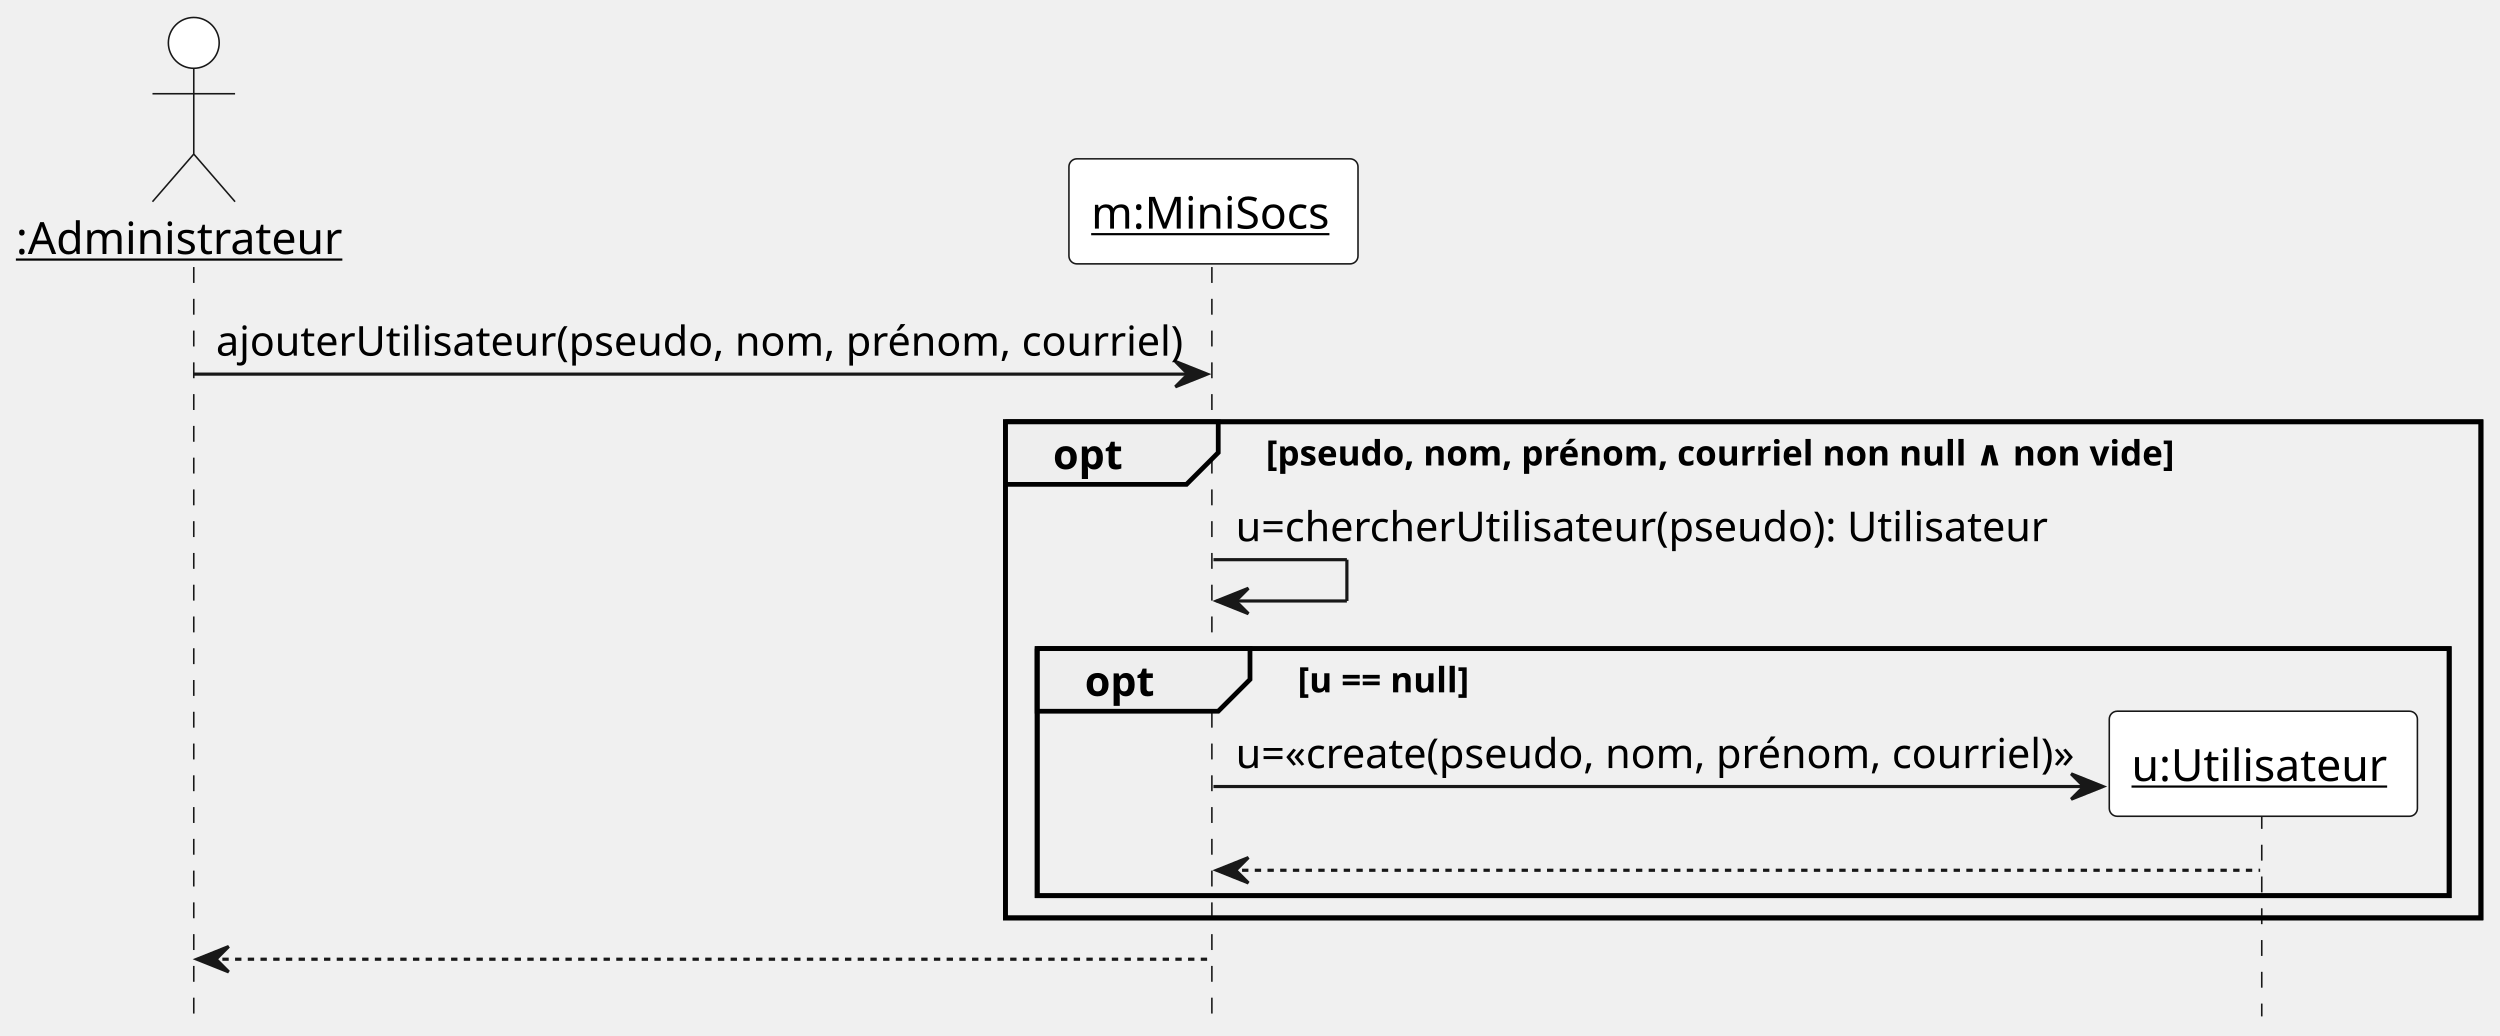
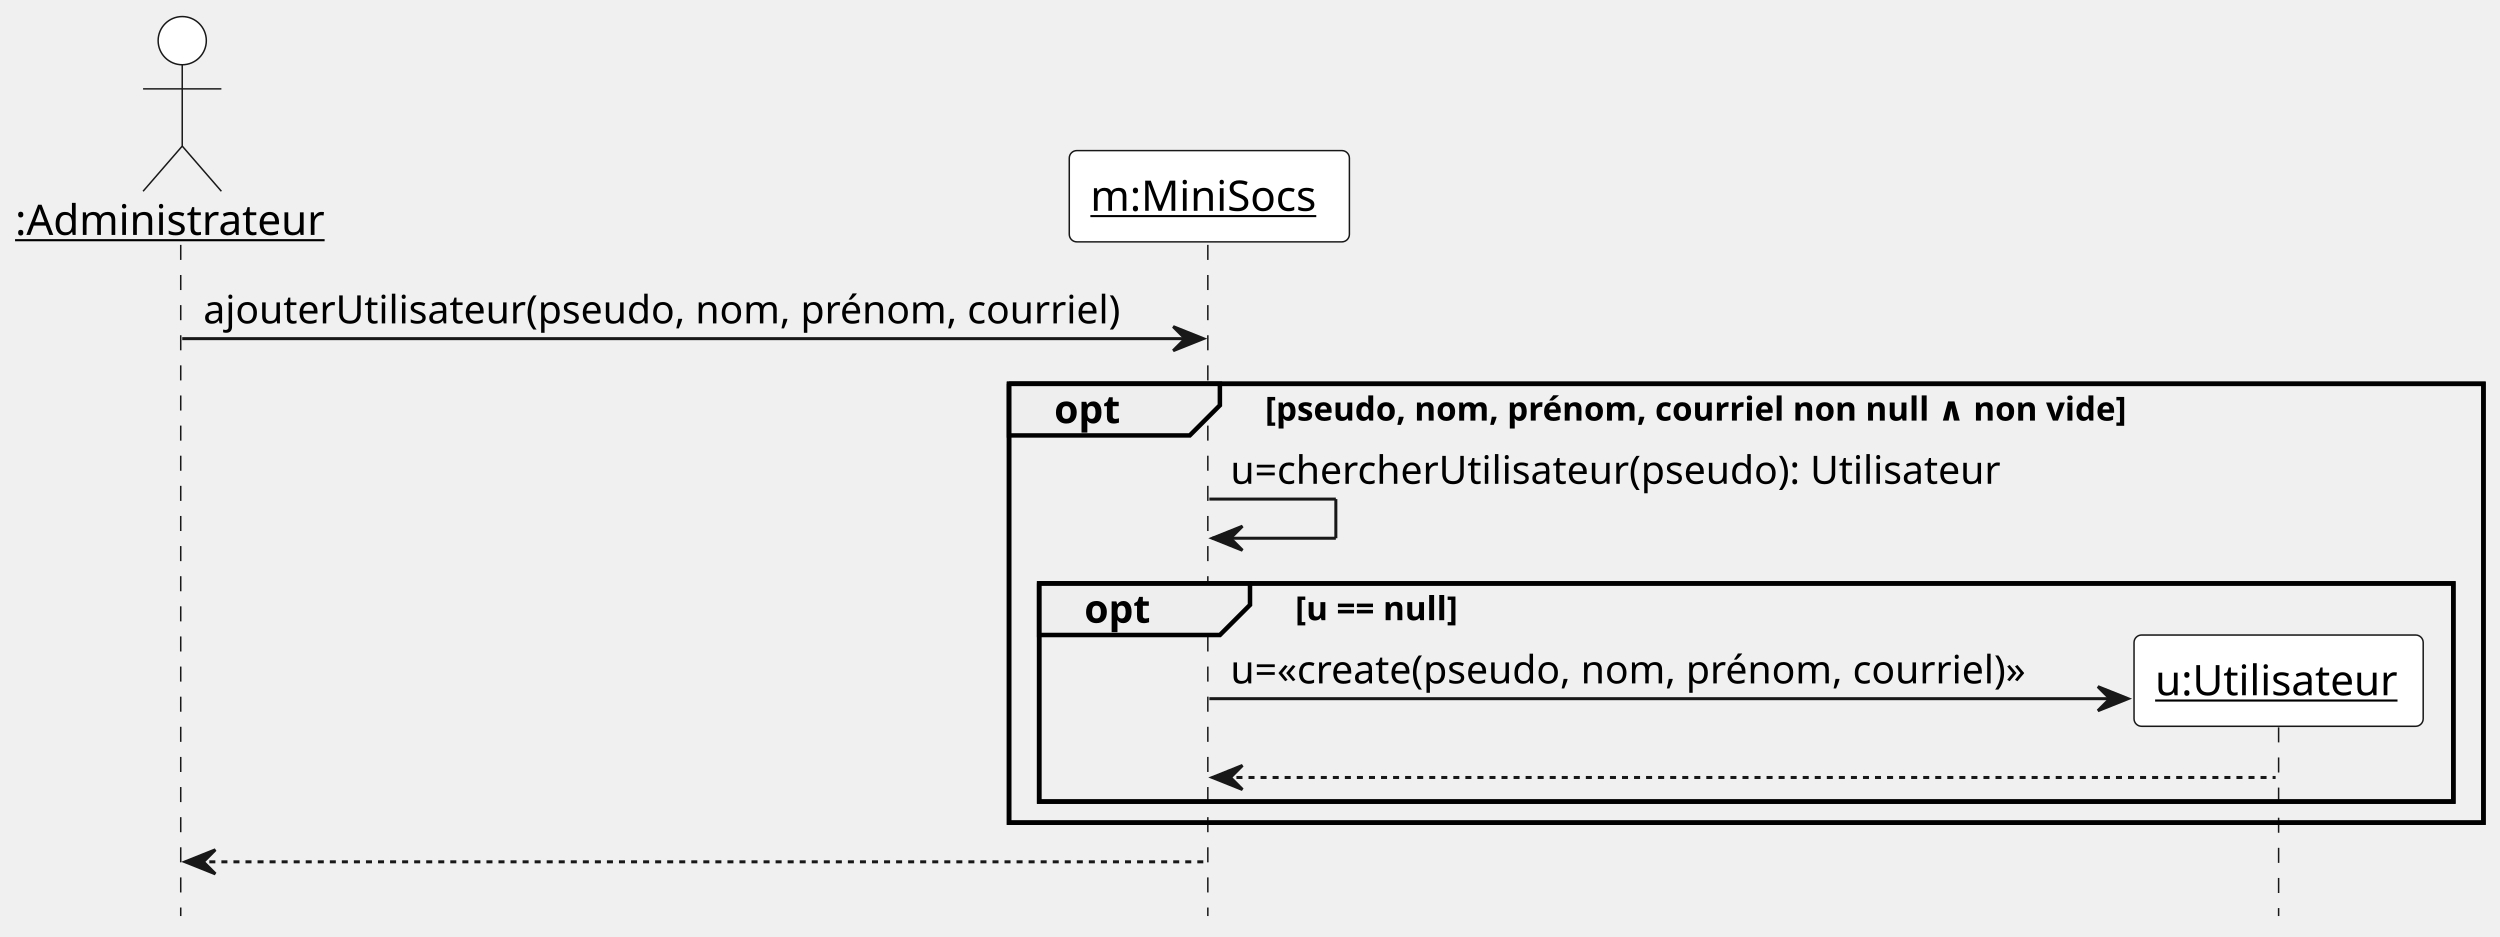
- <svg xmlns="http://www.w3.org/2000/svg" contentStyleType="text/css" height="326px" preserveAspectRatio="none" style="width:787px;height:326px;background:#FFFFFF;" version="1.1" viewBox="0 0 787 326" width="787px" zoomAndPan="magnify">
+ <svg xmlns="http://www.w3.org/2000/svg" contentStyleType="text/css" height="311px" preserveAspectRatio="none" style="width:830px;height:311px;background:#FFFFFF;" version="1.1" viewBox="0 0 830 311" width="830px" zoomAndPan="magnify">
  <defs />
  <g>
-     <rect fill="none" height="156.186" style="stroke:#000000;stroke-width:1.5;" width="464.5" x="316.5" y="132.774" />
-     <rect fill="none" height="77.774" style="stroke:#000000;stroke-width:1.5;" width="444.5" x="326.5" y="204.186" />
-     <line style="stroke:#181818;stroke-width:0.5;stroke-dasharray:5.0,5.0;" x1="61" x2="61" y1="84.068" y2="319.96" />
-     <line style="stroke:#181818;stroke-width:0.5;stroke-dasharray:5.0,5.0;" x1="381.5" x2="381.5" y1="84.068" y2="319.96" />
-     <line style="stroke:#181818;stroke-width:0.5;stroke-dasharray:5.0,5.0;" x1="712" x2="712" y1="255.926" y2="319.96" />
-     <text fill="#000000" font-family="sans-serif" font-size="14" lengthAdjust="spacing" text-decoration="underline" textLength="106" x="5" y="79.966">:Administrateur</text>
-     <ellipse cx="61" cy="13.5" fill="#FFFFFF" rx="8" ry="8" style="stroke:#181818;stroke-width:0.5;" />
-     <path d="M61,21.5 L61,48.5 M48,29.5 L74,29.5 M61,48.5 L48,63.5 M61,48.5 L74,63.5 " fill="none" style="stroke:#181818;stroke-width:0.5;" />
-     <rect fill="#FFFFFF" height="33.068" rx="2.5" ry="2.5" style="stroke:#181818;stroke-width:0.5;" width="91" x="336.5" y="50" />
-     <text fill="#000000" font-family="sans-serif" font-size="14" lengthAdjust="spacing" text-decoration="underline" textLength="77" x="343.5" y="71.966">m:MiniSocs</text>
-     <polygon fill="#181818" points="370,113.774,380,117.774,370,121.774,374,117.774" style="stroke:#181818;stroke-width:1.0;" />
-     <line style="stroke:#181818;stroke-width:1.0;" x1="61" x2="376" y1="117.774" y2="117.774" />
-     <text fill="#000000" font-family="sans-serif" font-size="13" lengthAdjust="spacing" textLength="297" x="68" y="111.965">ajouterUtilisateur(pseudo, nom, prénom, courriel)</text>
-     <path d="M316.5,132.774 L383.5,132.774 L383.5,142.48 L373.5,152.48 L316.5,152.48 L316.5,132.774 " fill="#EEEEEE" style="stroke:#000000;stroke-width:1.5;" />
-     <rect fill="none" height="156.186" style="stroke:#000000;stroke-width:1.5;" width="464.5" x="316.5" y="132.774" />
-     <text fill="#000000" font-family="sans-serif" font-size="13" font-weight="bold" lengthAdjust="spacing" textLength="22" x="331.5" y="147.671">opt</text>
-     <text fill="#000000" font-family="sans-serif" font-size="11" font-weight="bold" lengthAdjust="spacing" textLength="287" x="398.5" y="146.533">[pseudo, nom, prénom, courriel non null ∧ non vide]</text>
-     <line style="stroke:#181818;stroke-width:1.0;" x1="382" x2="424" y1="176.186" y2="176.186" />
-     <line style="stroke:#181818;stroke-width:1.0;" x1="424" x2="424" y1="176.186" y2="189.186" />
-     <line style="stroke:#181818;stroke-width:1.0;" x1="383" x2="424" y1="189.186" y2="189.186" />
-     <polygon fill="#181818" points="393,185.186,383,189.186,393,193.186,389,189.186" style="stroke:#181818;stroke-width:1.0;" />
-     <text fill="#000000" font-family="sans-serif" font-size="13" lengthAdjust="spacing" textLength="250" x="389" y="170.377">u=chercherUtilisateur(pseudo): Utilisateur</text>
-     <path d="M326.5,204.186 L393.5,204.186 L393.5,213.892 L383.5,223.892 L326.5,223.892 L326.5,204.186 " fill="#EEEEEE" style="stroke:#000000;stroke-width:1.5;" />
-     <rect fill="none" height="77.774" style="stroke:#000000;stroke-width:1.5;" width="444.5" x="326.5" y="204.186" />
-     <text fill="#000000" font-family="sans-serif" font-size="13" font-weight="bold" lengthAdjust="spacing" textLength="22" x="341.5" y="219.083">opt</text>
-     <text fill="#000000" font-family="sans-serif" font-size="11" font-weight="bold" lengthAdjust="spacing" textLength="53" x="408.5" y="217.945">[u == null]</text>
-     <polygon fill="#181818" points="652,243.598,662,247.598,652,251.598,656,247.598" style="stroke:#181818;stroke-width:1.0;" />
-     <line style="stroke:#181818;stroke-width:1.0;" x1="382" x2="658" y1="247.598" y2="247.598" />
-     <text fill="#000000" font-family="sans-serif" font-size="13" lengthAdjust="spacing" textLength="258" x="389" y="241.789">u=«create(pseudo, nom, prénom, courriel)»</text>
-     <rect fill="#FFFFFF" height="33.068" rx="2.5" ry="2.5" style="stroke:#181818;stroke-width:0.5;" width="97" x="664" y="223.892" />
-     <text fill="#000000" font-family="sans-serif" font-size="14" lengthAdjust="spacing" text-decoration="underline" textLength="83" x="671" y="245.858">u:Utilisateur</text>
-     <polygon fill="#181818" points="393,269.96,383,273.96,393,277.96,389,273.96" style="stroke:#181818;stroke-width:1.0;" />
-     <line style="stroke:#181818;stroke-width:1.0;stroke-dasharray:2.0,2.0;" x1="387" x2="711.5" y1="273.96" y2="273.96" />
-     <polygon fill="#181818" points="72,297.96,62,301.96,72,305.96,68,301.96" style="stroke:#181818;stroke-width:1.0;" />
-     <line style="stroke:#181818;stroke-width:1.0;stroke-dasharray:2.0,2.0;" x1="66" x2="381" y1="301.96" y2="301.96" />
+     <rect fill="none" height="145.695" style="stroke:#000000;stroke-width:1.5;" width="489.5" x="335" y="127.43" />
+     <rect fill="none" height="72.43" style="stroke:#000000;stroke-width:1.5;" width="469.5" x="345" y="193.695" />
+     <line style="stroke:#181818;stroke-width:0.5;stroke-dasharray:5.0,5.0;" x1="60" x2="60" y1="81.297" y2="304.125" />
+     <line style="stroke:#181818;stroke-width:0.5;stroke-dasharray:5.0,5.0;" x1="401" x2="401" y1="81.297" y2="304.125" />
+     <line style="stroke:#181818;stroke-width:0.5;stroke-dasharray:5.0,5.0;" x1="756.5" x2="756.5" y1="241.477" y2="304.125" />
+     <text fill="#000000" font-family="sans-serif" font-size="14" lengthAdjust="spacing" text-decoration="underline" textLength="105" x="5" y="77.995">:Administrateur</text>
+     <ellipse cx="60.5" cy="13.5" fill="#FFFFFF" rx="8" ry="8" style="stroke:#181818;stroke-width:0.5;" />
+     <path d="M60.5,21.5 L60.5,48.5 M47.5,29.5 L73.5,29.5 M60.5,48.5 L47.5,63.5 M60.5,48.5 L73.5,63.5 " fill="none" style="stroke:#181818;stroke-width:0.5;" />
+     <rect fill="#FFFFFF" height="30.297" rx="2.5" ry="2.5" style="stroke:#181818;stroke-width:0.5;" width="93" x="355" y="50" />
+     <text fill="#000000" font-family="sans-serif" font-size="14" lengthAdjust="spacing" text-decoration="underline" textLength="79" x="362" y="69.995">m:MiniSocs</text>
+     <polygon fill="#181818" points="389.5,108.43,399.5,112.43,389.5,116.43,393.5,112.43" style="stroke:#181818;stroke-width:1.0;" />
+     <line style="stroke:#181818;stroke-width:1.0;" x1="60.5" x2="395.5" y1="112.43" y2="112.43" />
+     <text fill="#000000" font-family="sans-serif" font-size="13" lengthAdjust="spacing" textLength="317" x="67.5" y="107.364">ajouterUtilisateur(pseudo, nom, prénom, courriel)</text>
+     <path d="M335,127.43 L405,127.43 L405,134.562 L395,144.562 L335,144.562 L335,127.43 " fill="#EEEEEE" style="stroke:#000000;stroke-width:1.5;" />
+     <rect fill="none" height="145.695" style="stroke:#000000;stroke-width:1.5;" width="489.5" x="335" y="127.43" />
+     <text fill="#000000" font-family="sans-serif" font-size="13" font-weight="bold" lengthAdjust="spacing" textLength="25" x="350" y="140.497">opt</text>
+     <text fill="#000000" font-family="sans-serif" font-size="11" font-weight="bold" lengthAdjust="spacing" textLength="333" x="420" y="139.64">[pseudo, nom, prénom, courriel non null ∧ non vide]</text>
+     <line style="stroke:#181818;stroke-width:1.0;" x1="401.5" x2="443.5" y1="165.695" y2="165.695" />
+     <line style="stroke:#181818;stroke-width:1.0;" x1="443.5" x2="443.5" y1="165.695" y2="178.695" />
+     <line style="stroke:#181818;stroke-width:1.0;" x1="402.5" x2="443.5" y1="178.695" y2="178.695" />
+     <polygon fill="#181818" points="412.5,174.695,402.5,178.695,412.5,182.695,408.5,178.695" style="stroke:#181818;stroke-width:1.0;" />
+     <text fill="#000000" font-family="sans-serif" font-size="13" lengthAdjust="spacing" textLength="270" x="408.5" y="160.629">u=chercherUtilisateur(pseudo): Utilisateur</text>
+     <path d="M345,193.695 L415,193.695 L415,200.828 L405,210.828 L345,210.828 L345,193.695 " fill="#EEEEEE" style="stroke:#000000;stroke-width:1.5;" />
+     <rect fill="none" height="72.43" style="stroke:#000000;stroke-width:1.5;" width="469.5" x="345" y="193.695" />
+     <text fill="#000000" font-family="sans-serif" font-size="13" font-weight="bold" lengthAdjust="spacing" textLength="25" x="360" y="206.762">opt</text>
+     <text fill="#000000" font-family="sans-serif" font-size="11" font-weight="bold" lengthAdjust="spacing" textLength="68" x="430" y="205.906">[u == null]</text>
+     <polygon fill="#181818" points="696.5,227.961,706.5,231.961,696.5,235.961,700.5,231.961" style="stroke:#181818;stroke-width:1.0;" />
+     <line style="stroke:#181818;stroke-width:1.0;" x1="401.5" x2="702.5" y1="231.961" y2="231.961" />
+     <text fill="#000000" font-family="sans-serif" font-size="13" lengthAdjust="spacing" textLength="283" x="408.5" y="226.895">u=«create(pseudo, nom, prénom, courriel)»</text>
+     <rect fill="#FFFFFF" height="30.297" rx="2.5" ry="2.5" style="stroke:#181818;stroke-width:0.5;" width="96" x="708.5" y="210.828" />
+     <text fill="#000000" font-family="sans-serif" font-size="14" lengthAdjust="spacing" text-decoration="underline" textLength="82" x="715.5" y="230.823">u:Utilisateur</text>
+     <polygon fill="#181818" points="412.5,254.125,402.5,258.125,412.5,262.125,408.5,258.125" style="stroke:#181818;stroke-width:1.0;" />
+     <line style="stroke:#181818;stroke-width:1.0;stroke-dasharray:2.0,2.0;" x1="406.5" x2="755.5" y1="258.125" y2="258.125" />
+     <polygon fill="#181818" points="71.5,282.125,61.5,286.125,71.5,290.125,67.5,286.125" style="stroke:#181818;stroke-width:1.0;" />
+     <line style="stroke:#181818;stroke-width:1.0;stroke-dasharray:2.0,2.0;" x1="65.5" x2="400.5" y1="286.125" y2="286.125" />
  </g>
</svg>
